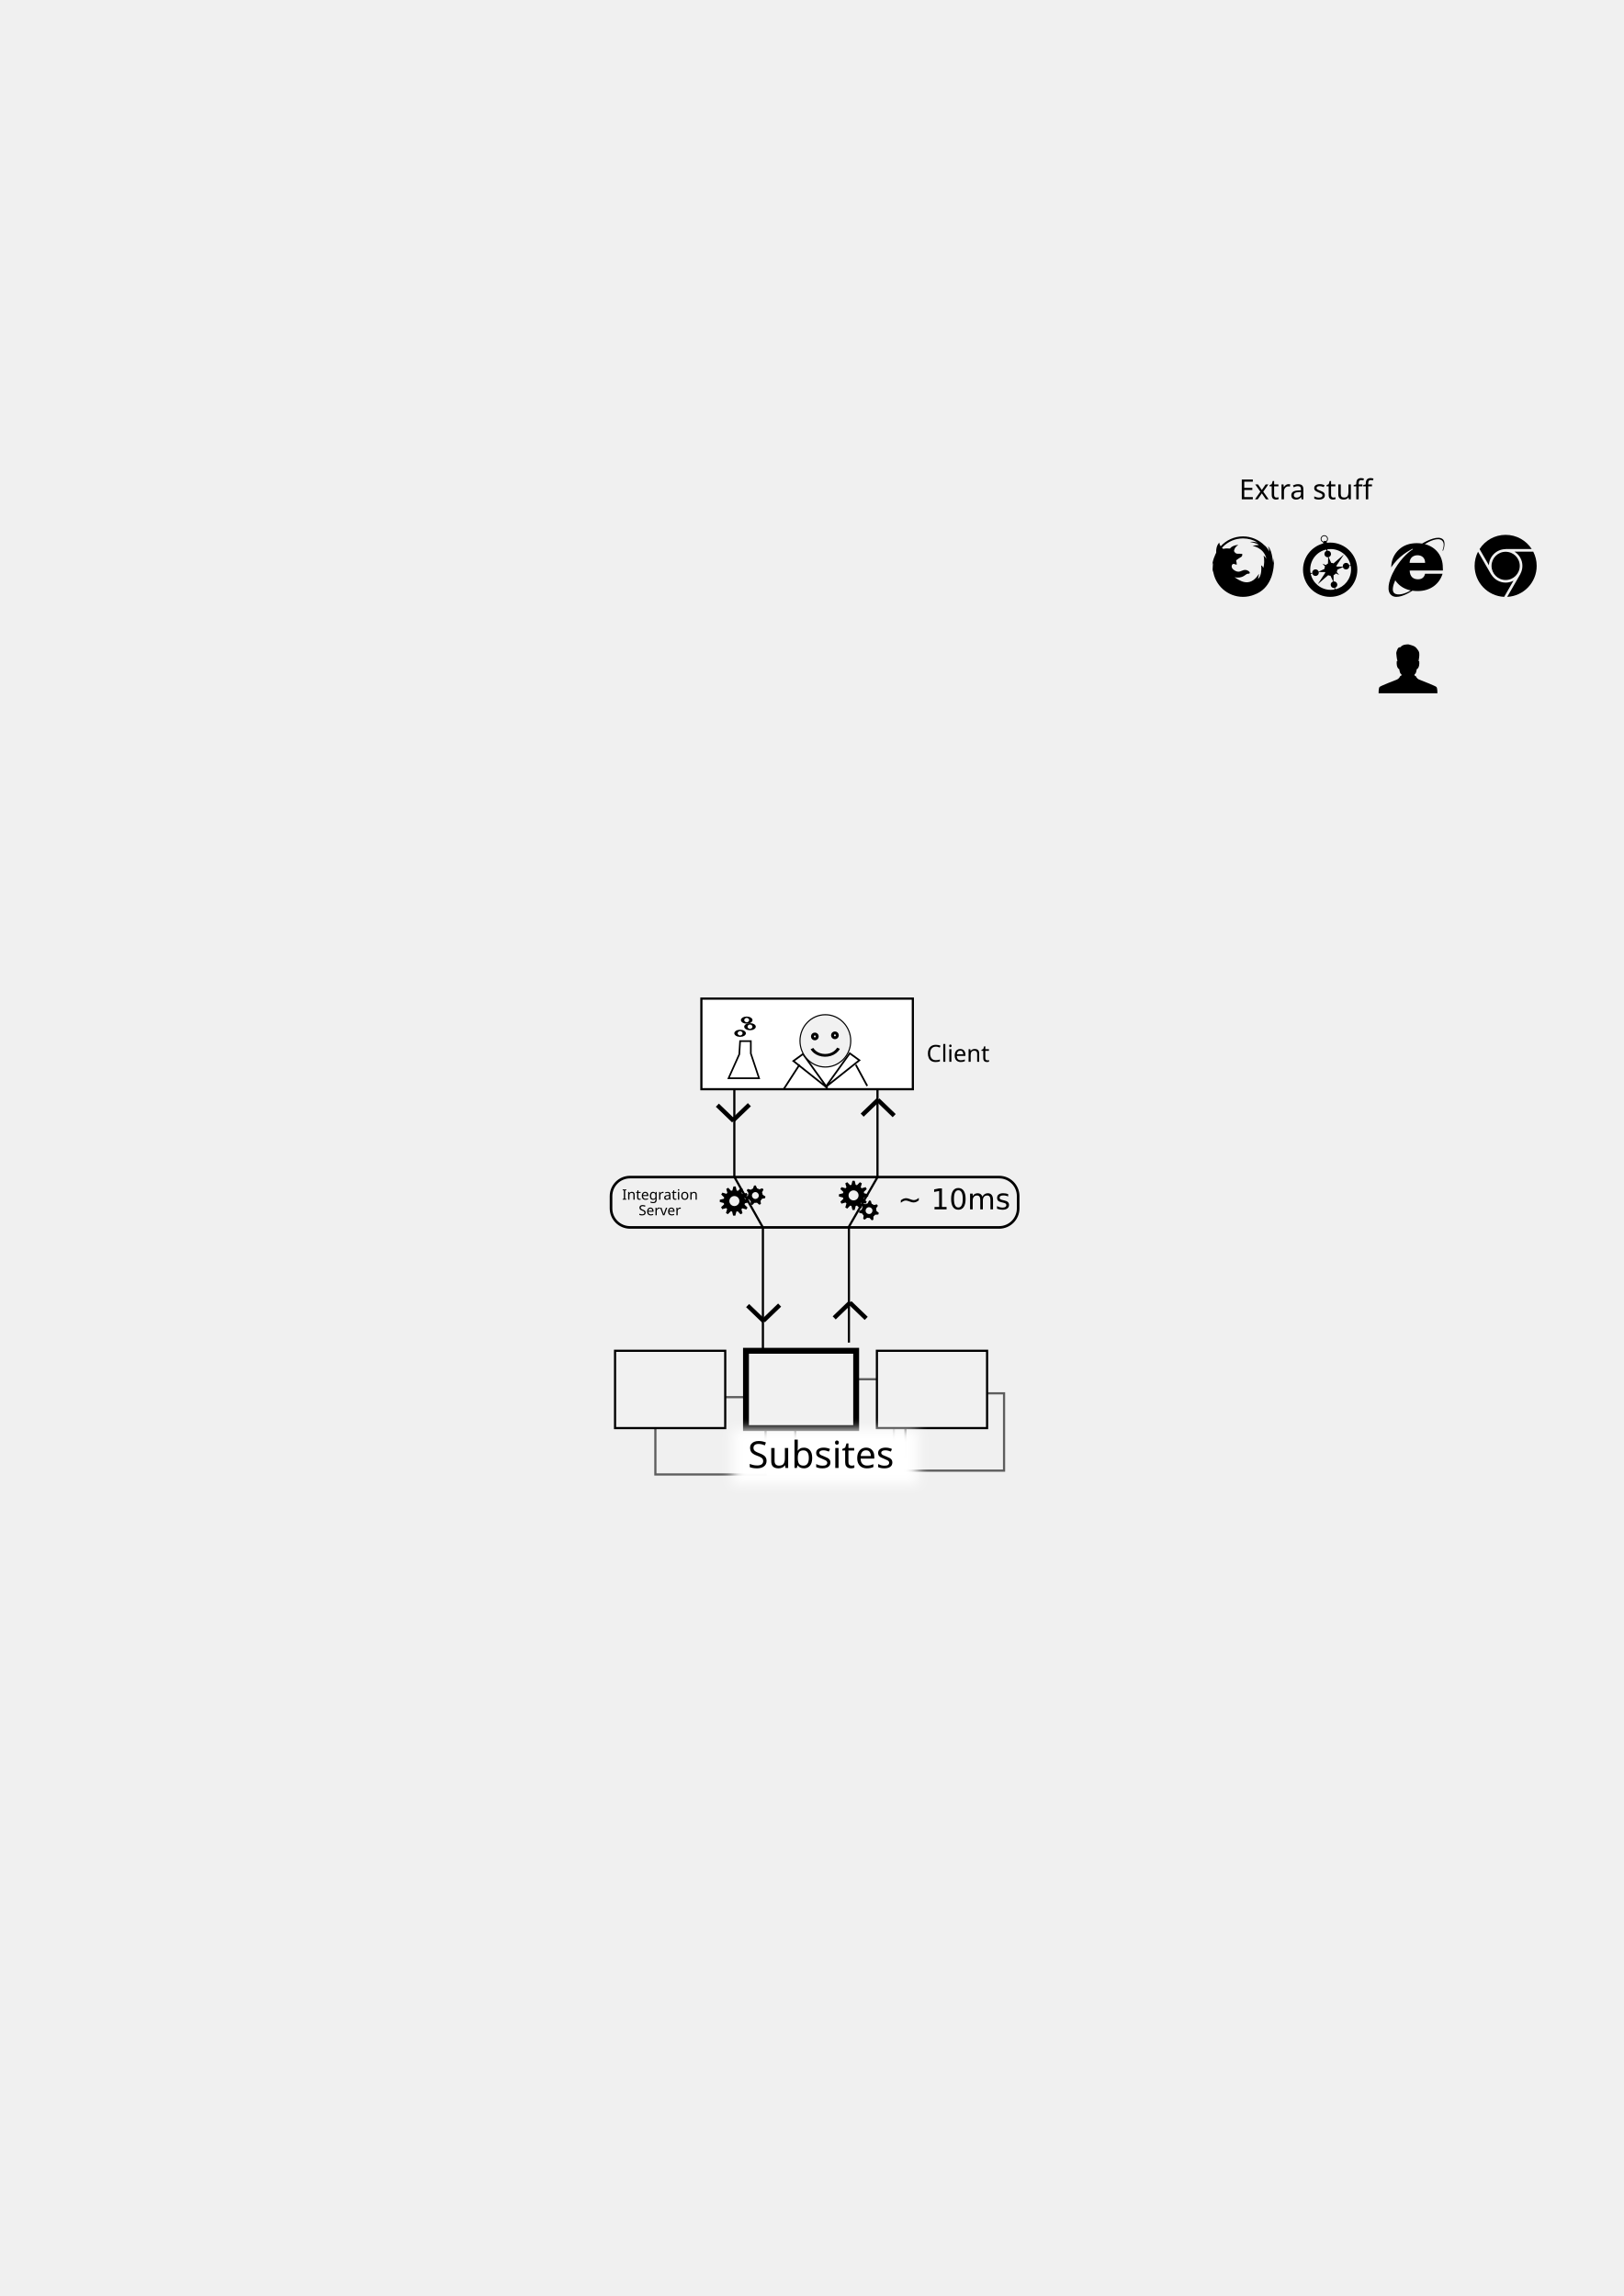
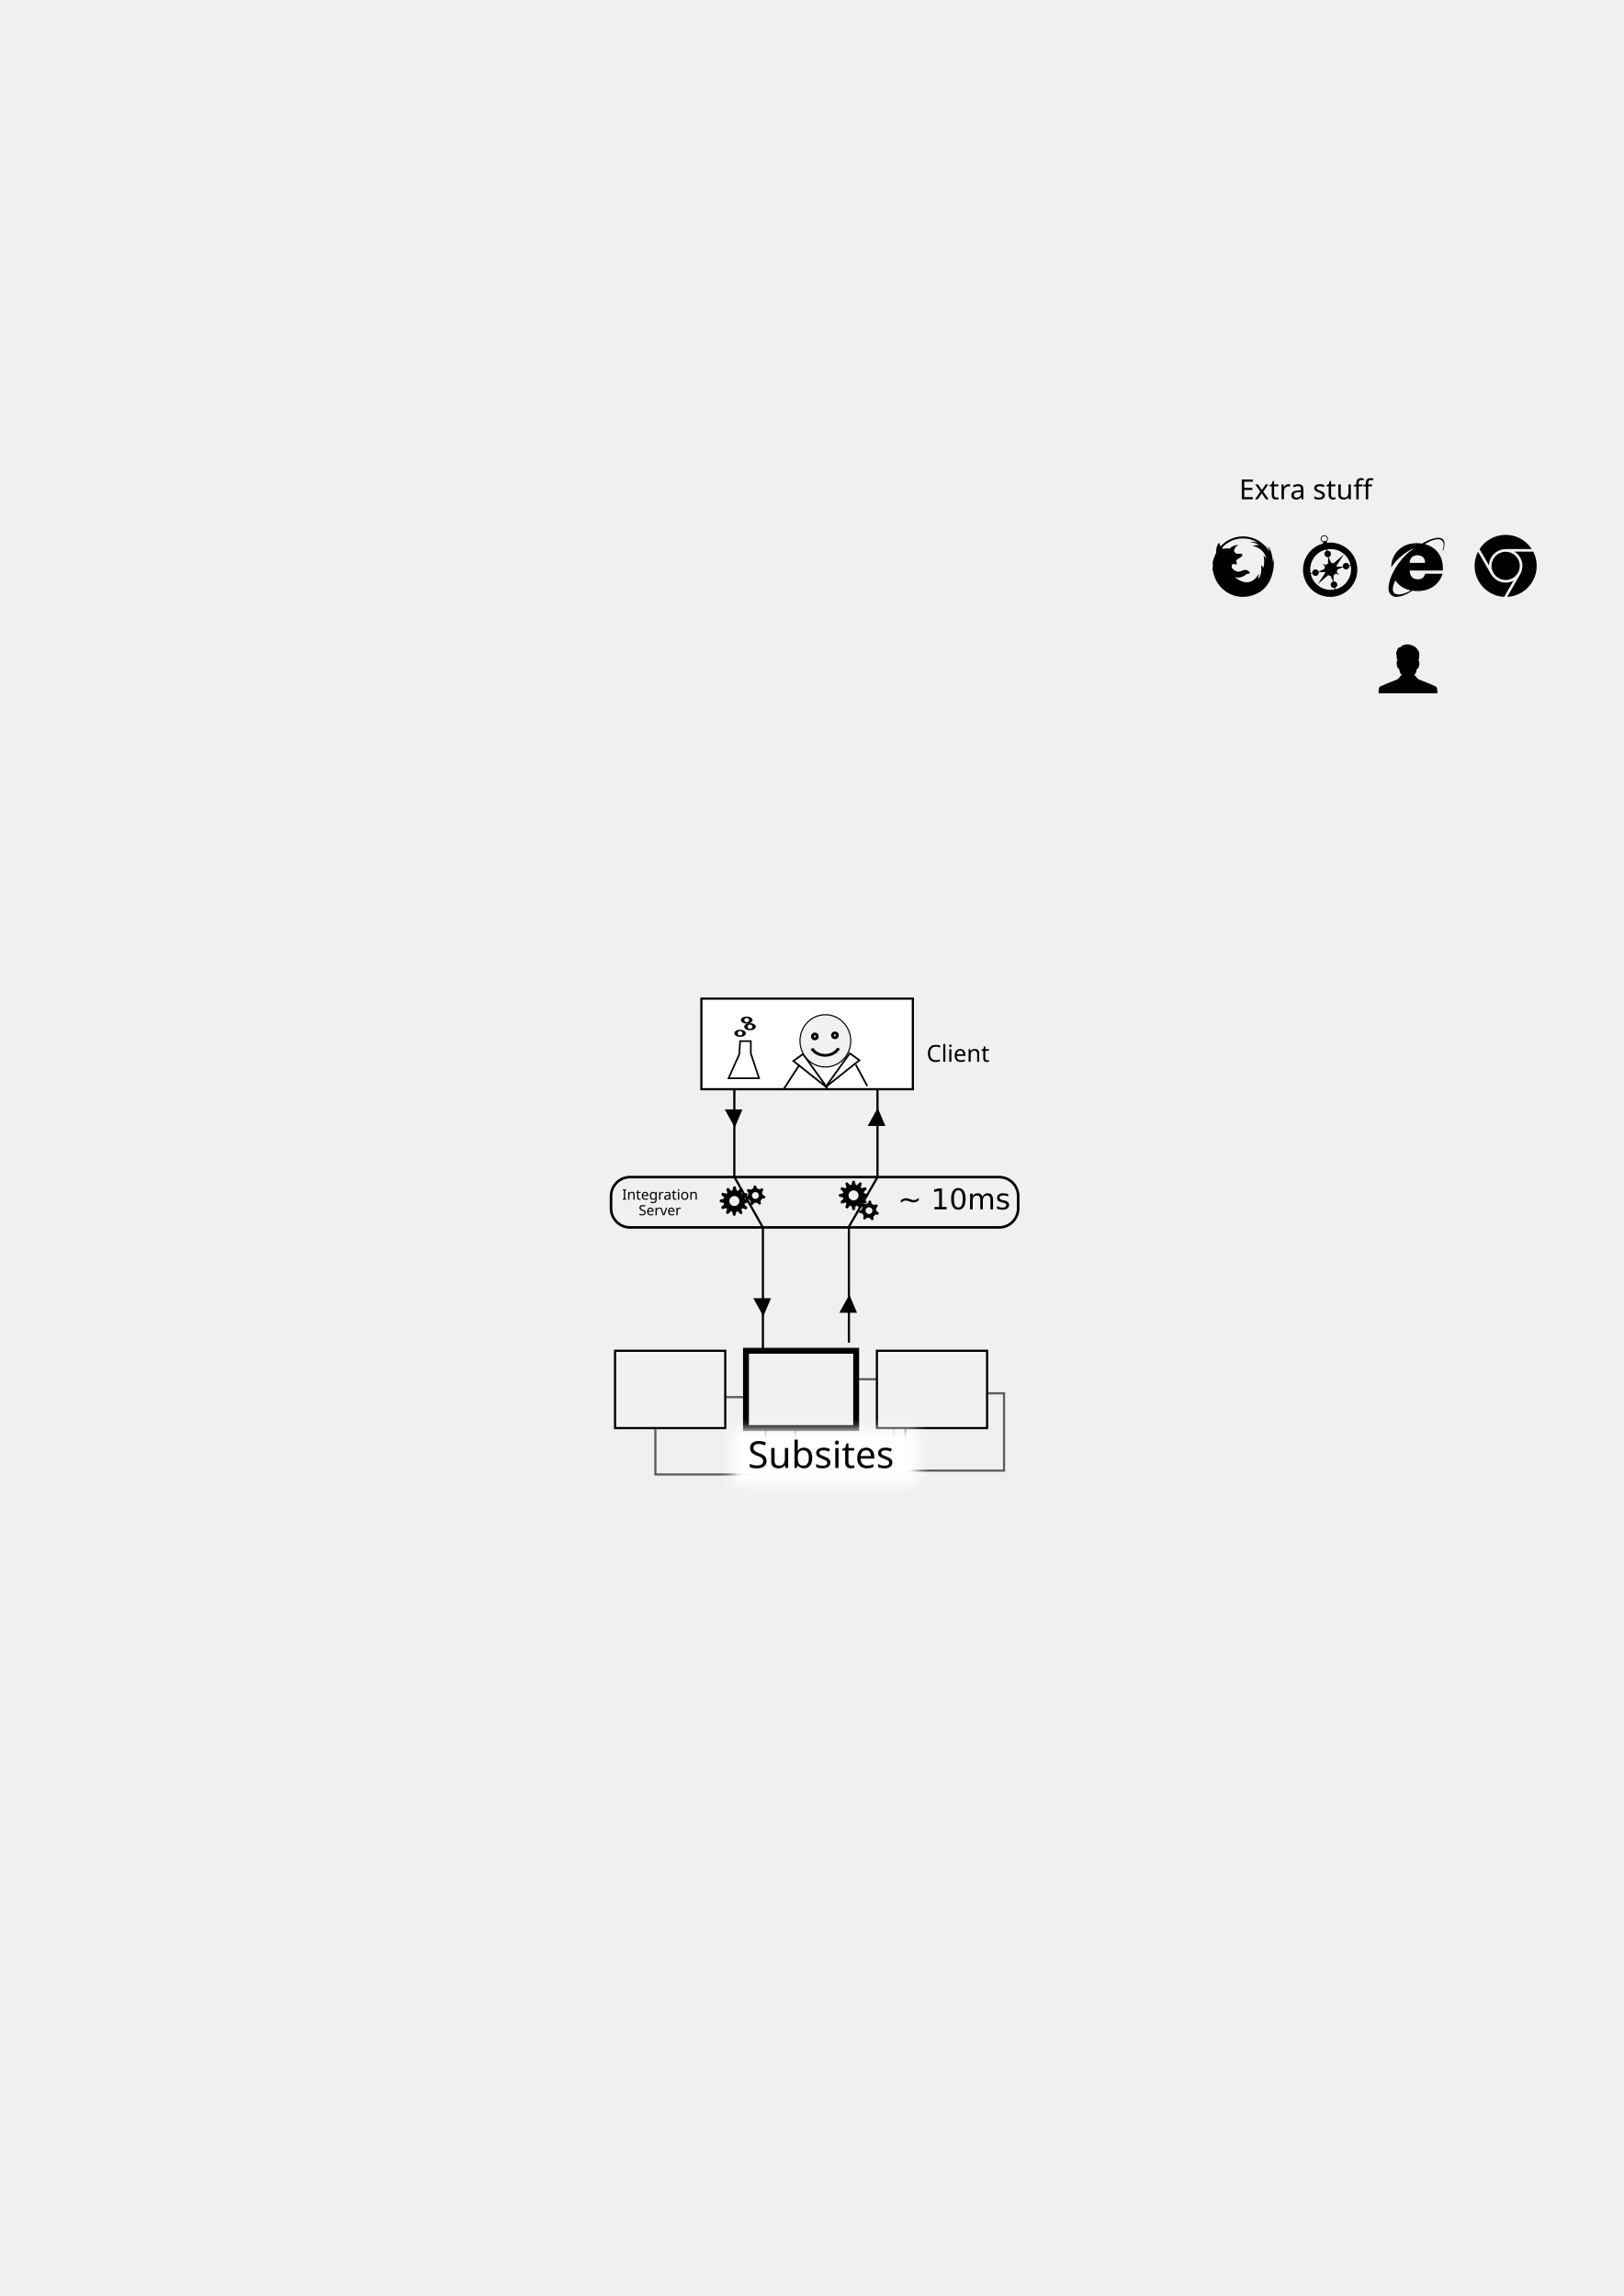
<svg xmlns="http://www.w3.org/2000/svg" xmlns:xlink="http://www.w3.org/1999/xlink" width="744.094" height="1052.362" id="svg2" version="1.1">
  <defs id="defs4">
    <linearGradient gradientTransform="matrix(1.789888,0,0,0.9832757,88.9648,-73.89175)" y2="402.642" x2="232.918" y1="106.093" x1="232.918" gradientUnits="userSpaceOnUse" id="linearGradient3621" xlink:href="#linearGradient4278" />
    <linearGradient gradientTransform="translate(7.900634,3.950317)" gradientUnits="userSpaceOnUse" y2="402.694" x2="202.56" y1="228.989" x1="202.56" id="linearGradient3600" xlink:href="#linearGradient3594" />
    <linearGradient gradientTransform="translate(7.900634,3.950317)" gradientUnits="userSpaceOnUse" y2="402.642" x2="232.918" y1="106.093" x1="232.918" id="linearGradient3590" xlink:href="#linearGradient4278" />
    <linearGradient gradientUnits="userSpaceOnUse" y2="407.419" x2="97.55" y1="494.035" x1="97.55" id="linearGradient3572" xlink:href="#linearGradient3574" />
    <linearGradient y2="380.376" x2="44.346" y1="380.376" x1="39.468" gradientTransform="matrix(0.5288187,0,0,0.2060809,20.49834,302.3683)" gradientUnits="userSpaceOnUse" id="linearGradient3545" xlink:href="#linearGradient4483" />
    <linearGradient y2="380.376" x2="44.346" y1="380.376" x1="39.468" gradientTransform="matrix(0.5288187,0,0,0.2060809,20.49834,302.3683)" gradientUnits="userSpaceOnUse" id="linearGradient3537" xlink:href="#linearGradient4483" />
    <linearGradient y2="380.376" x2="44.346" y1="380.376" x1="39.468" gradientTransform="matrix(0.553577,0,0,0.3331735,19.52118,253.8015)" gradientUnits="userSpaceOnUse" id="linearGradient3530" xlink:href="#linearGradient4483" />
    <linearGradient gradientTransform="translate(6.555366,-6.001704)" y2="380.376" x2="44.346" y1="380.376" x1="39.468" gradientUnits="userSpaceOnUse" id="linearGradient4497" xlink:href="#linearGradient4483" />
    <linearGradient gradientUnits="userSpaceOnUse" y2="380.376" x2="44.346" y1="380.376" x1="39.468" id="linearGradient4489" xlink:href="#linearGradient4483" />
    <linearGradient y2="402.803" x2="474.369" y1="326.446" x1="474.369" gradientTransform="matrix(0.9341694,0,0,0.9341694,48.54449,110.1751)" gradientUnits="userSpaceOnUse" id="linearGradient4421" xlink:href="#linearGradient3589" />
    <linearGradient y2="492.071" x2="458.771" y1="268.432" x1="458.771" gradientTransform="translate(36.88838,67.71488)" gradientUnits="userSpaceOnUse" id="linearGradient4419" xlink:href="#linearGradient3355" />
    <linearGradient y2="308.343" x2="244.355" y1="308.343" x1="175.21" gradientTransform="matrix(1.097577,0,0,1.002379,-49.95582,78.32472)" gradientUnits="userSpaceOnUse" id="linearGradient4097" xlink:href="#linearGradient3478" />
    <linearGradient y2="308.343" x2="244.355" y1="308.343" x1="175.21" gradientTransform="matrix(-1.122469,0,0,1.010085,495.9032,74.18475)" gradientUnits="userSpaceOnUse" id="linearGradient4095" xlink:href="#linearGradient3478" />
    <linearGradient y2="54.1" x2="278.214" y1="67.67" x1="140.916" gradientTransform="matrix(1.4906147e-2,1.816889,-1.540697,1.7578278e-2,367.3895,-30.02933)" gradientUnits="userSpaceOnUse" id="linearGradient4093" xlink:href="#linearGradient3688" />
    <linearGradient y2="433.122" x2="16.233" y1="433.122" x1="8.465" gradientTransform="matrix(-0.9806729,0,0,1.77867,114.657,-301.7577)" gradientUnits="userSpaceOnUse" id="linearGradient3489" xlink:href="#linearGradient3940" />
    <linearGradient y2="433.122" x2="16.233" y1="433.122" x1="8.465" gradientTransform="matrix(0.9498451,0,0,1.774381,31.19031,-299.6689)" gradientUnits="userSpaceOnUse" id="linearGradient3487" xlink:href="#linearGradient3940" />
    <linearGradient gradientTransform="translate(30.15536,62.08457)" gradientUnits="userSpaceOnUse" y2="492.071" x2="458.771" y1="268.432" x1="458.771" id="linearGradient3361" xlink:href="#linearGradient3355" />
    <linearGradient gradientTransform="translate(12.70146,75.51064)" gradientUnits="userSpaceOnUse" y2="402.803" x2="474.369" y1="326.446" x1="474.369" id="linearGradient3595" xlink:href="#linearGradient3589" />
    <linearGradient gradientTransform="matrix(-0.323867,0.928875,-1.16669,-0.276073,653.979,-213.053)" gradientUnits="userSpaceOnUse" y2="121.982" x2="448.29" y1="121.982" x1="341.889" id="linearGradient6359" xlink:href="#linearGradient6353" />
    <radialGradient r="11.786" fy="181" fx="443.929" cy="181" cx="443.929" gradientTransform="matrix(1,0,0,1.01515,-10.2232,-93.1889)" gradientUnits="userSpaceOnUse" id="radialGradient6086" xlink:href="#linearGradient5772" />
    <radialGradient r="11.786" fy="181" fx="443.929" cy="181" cx="443.929" gradientTransform="matrix(1,0,0,1.01515,-10.5804,-121.046)" gradientUnits="userSpaceOnUse" id="radialGradient6050" xlink:href="#linearGradient5772" />
    <radialGradient r="11.786" fy="184.214" fx="413.929" cy="184.214" cx="413.929" gradientTransform="matrix(0.818182,0,0,0.830579,66.8222,-92.4833)" gradientUnits="userSpaceOnUse" id="radialGradient6048" xlink:href="#linearGradient5748" />
    <radialGradient r="11.786" fy="186.357" fx="350" cy="186.357" cx="350" gradientTransform="matrix(1,0,0,1.01515,11.3839,-140.234)" gradientUnits="userSpaceOnUse" id="radialGradient6046" xlink:href="#linearGradient5720" />
    <radialGradient gradientUnits="userSpaceOnUse" gradientTransform="matrix(1,0,0,1.01515,-10.3571,2.25757)" r="11.786" fy="181" fx="443.929" cy="181" cx="443.929" id="radialGradient5778" xlink:href="#linearGradient5772" />
    <radialGradient gradientUnits="userSpaceOnUse" gradientTransform="matrix(0.818182,0,0,0.830579,67.0455,30.4631)" r="11.786" fy="184.214" fx="413.929" cy="184.214" cx="413.929" id="radialGradient5754" xlink:href="#linearGradient5748" />
    <linearGradient y2="68.976" x2="222.242" y1="67.67" x1="140.916" gradientTransform="matrix(1.9437958e-2,1.863155,-2.009085,1.8025912e-2,691.9804,-111.2397)" gradientUnits="userSpaceOnUse" id="linearGradient5694" xlink:href="#linearGradient3688" />
    <linearGradient y2="85.062" x2="161.339" y1="85.062" x1="152.5" gradientTransform="matrix(0.323232,0,0,5.94118,-93.9537,-252.47)" gradientUnits="userSpaceOnUse" id="linearGradient5688" xlink:href="#linearGradient3726" />
    <linearGradient y2="119.571" x2="145" y1="119.571" x1="76.429" gradientTransform="matrix(0.128111,0,0,0.848803,-56.6117,125.65)" gradientUnits="userSpaceOnUse" id="linearGradient5683" xlink:href="#linearGradient3688" />
    <linearGradient gradientTransform="matrix(0.997355,0,0,0.955608,0.970333,9.13685)" gradientUnits="userSpaceOnUse" y2="124.393" x2="164.286" y1="124.393" x1="96.786" id="linearGradient5665" xlink:href="#linearGradient5659" />
    <linearGradient gradientTransform="matrix(0.323232,0,0,5.94118,-135.293,-348.452)" gradientUnits="userSpaceOnUse" y2="85.062" x2="161.339" y1="85.062" x1="152.5" id="linearGradient3732" xlink:href="#linearGradient3726" />
    <linearGradient gradientTransform="matrix(0.102072,0,0,0.852941,-94.8718,29.1733)" gradientUnits="userSpaceOnUse" y2="119.571" x2="145" y1="119.571" x1="76.429" id="linearGradient3694" xlink:href="#linearGradient3688" />
    <linearGradient y2="68.022" x2="211.82" y1="67.67" x1="140.916" gradientTransform="matrix(1.62023e-2,2.12289,-1.67467,2.05389e-2,596.856,-256.791)" gradientUnits="userSpaceOnUse" id="linearGradient3528" xlink:href="#linearGradient3301" />
    <linearGradient y2="68.022" x2="211.82" y1="67.67" x1="140.916" gradientTransform="matrix(1.62023e-2,2.12289,-1.67467,2.05389e-2,532.928,-276.791)" gradientUnits="userSpaceOnUse" id="linearGradient4893" xlink:href="#linearGradient3301" />
    <linearGradient id="linearGradient3301">
      <stop id="stop3303" offset="0" style="stop-color: rgb(114, 114, 114); stop-opacity: 0.475;" />
      <stop id="stop3305" offset="1" style="stop-color: rgb(131, 131, 131); stop-opacity: 0;" />
    </linearGradient>
    <linearGradient id="linearGradient3688">
      <stop id="stop3690" offset="0" style="stop-color: rgb(163, 163, 163); stop-opacity: 1;" />
      <stop id="stop3692" offset="1" style="stop-color: rgb(163, 163, 163); stop-opacity: 0;" />
    </linearGradient>
    <linearGradient id="linearGradient3726">
      <stop id="stop3728" offset="0" style="stop-color: rgb(23, 93, 0); stop-opacity: 1;" />
      <stop id="stop3730" offset="1" style="stop-color: rgb(23, 93, 0); stop-opacity: 0;" />
    </linearGradient>
    <linearGradient id="linearGradient5659">
      <stop style="stop-color: rgb(80, 80, 80); stop-opacity: 1;" offset="0" id="stop5667" />
      <stop id="stop5669" offset="1" style="stop-color: rgb(136, 136, 136); stop-opacity: 1;" />
    </linearGradient>
    <linearGradient id="linearGradient5720">
      <stop id="stop5722" offset="0" style="stop-color: rgb(130, 119, 0); stop-opacity: 1;" />
      <stop id="stop5724" offset="1" style="stop-color: rgb(125, 78, 0); stop-opacity: 0;" />
    </linearGradient>
    <linearGradient id="linearGradient5748">
      <stop id="stop5750" offset="0" style="stop-color: rgb(225, 172, 0); stop-opacity: 1;" />
      <stop id="stop5752" offset="1" style="stop-color: rgb(255, 182, 0); stop-opacity: 0;" />
    </linearGradient>
    <linearGradient id="linearGradient5762">
      <stop id="stop5764" offset="0" style="stop-color: rgb(24, 143, 0); stop-opacity: 1;" />
      <stop id="stop5766" offset="1" style="stop-color: rgb(82, 195, 0); stop-opacity: 0;" />
    </linearGradient>
    <linearGradient id="linearGradient5772">
      <stop id="stop5774" offset="0" style="stop-color: rgb(255, 255, 255); stop-opacity: 1;" />
      <stop id="stop5776" offset="1" style="stop-color: rgb(255, 255, 255); stop-opacity: 0;" />
    </linearGradient>
    <linearGradient id="linearGradient6250">
      <stop id="stop6252" offset="0" style="stop-color: rgb(255, 206, 0); stop-opacity: 1;" />
      <stop id="stop6254" offset="1" style="stop-color: rgb(234, 189, 0); stop-opacity: 0;" />
    </linearGradient>
    <linearGradient id="linearGradient6353">
      <stop id="stop6355" offset="0" style="stop-color: rgb(255, 255, 255); stop-opacity: 1;" />
      <stop id="stop6357" offset="1" style="stop-color: rgb(255, 255, 255); stop-opacity: 0;" />
    </linearGradient>
    <linearGradient id="linearGradient3277">
      <stop id="stop3279" offset="0" style="stop-color:#494949;stop-opacity:1;" />
      <stop id="stop3281" offset="1" style="stop-color:#ffffff;stop-opacity:0;" />
    </linearGradient>
    <linearGradient id="linearGradient3478">
      <stop id="stop3480" offset="0" style="stop-color:#000000;stop-opacity:1;" />
      <stop id="stop3482" offset="1" style="stop-color:#000000;stop-opacity:0;" />
    </linearGradient>
    <linearGradient id="linearGradient3551">
      <stop id="stop3553" offset="0" style="stop-color:#ffffff;stop-opacity:1;" />
      <stop id="stop3555" offset="1" style="stop-color:#f6f6f6;stop-opacity:0;" />
    </linearGradient>
    <linearGradient id="linearGradient3589">
      <stop id="stop3591" offset="0" style="stop-color:#b6b6b6;stop-opacity:1;" />
      <stop id="stop3593" offset="1" style="stop-color:#ababab;stop-opacity:0;" />
    </linearGradient>
    <linearGradient id="linearGradient3940">
      <stop id="stop3942" offset="0" style="stop-color:#000000;stop-opacity:1;" />
      <stop id="stop3944" offset="1" style="stop-color:#000000;stop-opacity:0;" />
    </linearGradient>
    <linearGradient id="linearGradient4264">
      <stop id="stop4266" offset="0" style="stop-color:#000000;stop-opacity:1;" />
      <stop id="stop4268" offset="1" style="stop-color:#ffffff;stop-opacity:1;" />
    </linearGradient>
    <linearGradient id="linearGradient4278">
      <stop id="stop4280" offset="0" style="stop-color:#ffffff;stop-opacity:1;" />
      <stop id="stop4282" offset="1" style="stop-color:#ffffff;stop-opacity:0;" />
    </linearGradient>
    <linearGradient id="linearGradient3355">
      <stop id="stop3357" offset="0" style="stop-color:#dbdbdb;stop-opacity:1;" />
      <stop id="stop3359" offset="1" style="stop-color:#b8b8b8;stop-opacity:1;" />
    </linearGradient>
    <linearGradient id="linearGradient3455">
      <stop id="stop3457" offset="0" style="stop-color:#6a6a6a;stop-opacity:1;" />
      <stop style="stop-color:#494949;stop-opacity:1;" offset="0.331" id="stop3465" />
      <stop style="stop-color:#686868;stop-opacity:1;" offset="0.788" id="stop3463" />
      <stop id="stop3459" offset="1" style="stop-color:#5d5d5d;stop-opacity:1;" />
    </linearGradient>
    <linearGradient id="linearGradient4483">
      <stop id="stop4485" offset="0" style="stop-color:#7d7d7d;stop-opacity:1;" />
      <stop style="stop-color:#c8c8c8;stop-opacity:1;" offset="0.5" id="stop4491" />
      <stop id="stop4487" offset="1" style="stop-color:#7d7d7d;stop-opacity:1;" />
    </linearGradient>
    <linearGradient id="linearGradient3340">
      <stop id="stop3342" offset="0" style="stop-color:#ffffff;stop-opacity:1;" />
      <stop id="stop3344" offset="1" style="stop-color:#c0c0c0;stop-opacity:0;" />
    </linearGradient>
    <linearGradient id="linearGradient3574">
      <stop style="stop-color:#989898;stop-opacity:1;" offset="0" id="stop3576" />
      <stop style="stop-color:#c6c6c6;stop-opacity:1;" offset="1" id="stop3578" />
    </linearGradient>
    <linearGradient id="linearGradient3594">
      <stop id="stop3596" offset="0" style="stop-color:#000000;stop-opacity:1;" />
      <stop id="stop3598" offset="1" style="stop-color:#434343;stop-opacity:1;" />
    </linearGradient>
    <linearGradient id="linearGradient3727">
      <stop id="stop3729" offset="0" style="stop-color:#c6c6c6;stop-opacity:1;" />
      <stop id="stop3731" offset="1" style="stop-color:#d3d3d3;stop-opacity:1;" />
    </linearGradient>
    <linearGradient id="linearGradient3769">
      <stop id="stop3771" offset="0" style="stop-color:#222222;stop-opacity:1;" />
      <stop id="stop3773" offset="1" style="stop-color:#4a4a4a;stop-opacity:1;" />
    </linearGradient>
    <linearGradient id="linearGradient3785">
      <stop id="stop3787" offset="0" style="stop-color:#090909;stop-opacity:1;" />
      <stop style="stop-color:#737373;stop-opacity:1;" offset="1" id="stop3789" />
    </linearGradient>
    <radialGradient r="19.5" fy="47.045" fx="20.914" cy="47.045" cx="20.914" gradientTransform="matrix(1.382603,3.581398e-5,0,0.171503,-6.729684,34.0972)" gradientUnits="userSpaceOnUse" id="radialGradient2433" xlink:href="#linearGradient3907" />
    <linearGradient id="linearGradient3042">
      <stop style="stop-color:black;stop-opacity:0;" offset="0" id="stop3044" />
      <stop id="stop3050" offset="0.5" style="stop-color:black;stop-opacity:1;" />
      <stop style="stop-color:black;stop-opacity:0;" offset="1" id="stop3046" />
    </linearGradient>
    <linearGradient id="linearGradient11400">
      <stop id="stop11402" offset="0" style="stop-color:#000000;stop-opacity:1;" />
      <stop id="stop11404" offset="1" style="stop-color:#000000;stop-opacity:0;" />
    </linearGradient>
    <linearGradient id="linearGradient5137">
      <stop id="stop5139" offset="0" style="stop-color:#eeeeec;stop-opacity:1;" />
      <stop id="stop5141" offset="1" style="stop-color:#e6e6e3;stop-opacity:1;" />
    </linearGradient>
    <linearGradient id="linearGradient5233">
      <stop id="stop5235" offset="0" style="stop-color:#729fcf;stop-opacity:1;" />
      <stop id="stop5237" offset="1" style="stop-color:#326194;stop-opacity:1;" />
    </linearGradient>
    <linearGradient id="linearGradient3907">
      <stop id="stop3909" offset="0" style="stop-color:#ffffff;stop-opacity:1;" />
      <stop id="stop3911" offset="1" style="stop-color:#ffffff;stop-opacity:0;" />
    </linearGradient>
    <linearGradient id="linearGradient4196">
      <stop id="stop4198" offset="0" style="stop-color:black;stop-opacity:1;" />
      <stop id="stop4200" offset="1" style="stop-color:black;stop-opacity:0;" />
    </linearGradient>
    <filter id="filter4845" x="-0.079" width="1.158" y="-0.233" height="1.467">
      <feGaussianBlur stdDeviation="2.454" id="feGaussianBlur4847" />
    </filter>
  </defs>
  <path id="path4767" d="m 389.026,615.365 0,-53.113 13.098,-22.687 0,-52.834" style="fill:none;stroke:#000000;stroke-width:1px;stroke-linecap:butt;stroke-linejoin:miter;stroke-opacity:1" />
  <path style="fill:none;stroke:#000000;stroke-width:1px;stroke-linecap:butt;stroke-linejoin:miter;stroke-opacity:1" d="m 336.523,488.033 0,51.375 13.098,23.214 0,57.033" id="path4708" />
  <g id="layer1">
    <g id="g4866">
      <rect ry="0" rx="0" y="638.619" x="409.634" height="35.435" width="50.491" id="rect4791" style="opacity:0.61;fill:#f1f1f1;fill-opacity:1;stroke:#000000;stroke-width:1;stroke-miterlimit:4;stroke-opacity:1;stroke-dasharray:none" />
      <rect style="opacity:0.61;fill:#f1f1f1;fill-opacity:1;stroke:#000000;stroke-width:1;stroke-miterlimit:4;stroke-opacity:1;stroke-dasharray:none" id="rect4789" width="50.491" height="35.435" x="364.449" y="632.164" rx="0" ry="0" />
      <rect ry="0" rx="0" y="640.379" x="300.341" height="35.435" width="50.491" id="rect4787" style="opacity:0.61;fill:#f1f1f1;fill-opacity:1;stroke:#000000;stroke-width:1;stroke-miterlimit:4;stroke-opacity:1;stroke-dasharray:none" />
      <rect ry="0" rx="0" y="619.122" x="281.862" height="35.435" width="50.491" id="rect4783" style="fill:#f1f1f1;fill-opacity:1;stroke:#000000;stroke-width:1;stroke-miterlimit:4;stroke-opacity:1;stroke-dasharray:none" />
      <rect style="fill:#f1f1f1;fill-opacity:1;stroke:#000000;stroke-width:1;stroke-miterlimit:4;stroke-opacity:1;stroke-dasharray:none" id="rect4785" width="50.491" height="35.435" x="401.862" y="619.122" rx="0" ry="0" />
      <rect style="fill:#f1f1f1;fill-opacity:1;stroke:#000000;stroke-width:2.7;stroke-miterlimit:4;stroke-opacity:1;stroke-dasharray:none" id="rect4645" width="50.491" height="35.435" x="341.862" y="619.122" rx="0" ry="0" />
    </g>
    <g id="g4473" transform="translate(619.2774,243.7379)">
      <path id="path4572" d="m -37.246,22.152 c 0.479,-0.964 0.851,-1.991 1.095,-3.066 0.953,-3.661 0.666,-6.854 0.666,-6.854 l -0.327,2.104 c 0,0 -0.469,-3.896 -1.044,-5.353 -0.881,-2.231 -1.273,-2.214 -1.274,-2.21 0.542,1.379 0.494,2.169 0.483,2.288 -0.01,-0.016 -0.019,-0.032 -0.027,-0.047 -0.131,-0.324 -0.797,-1.819 -2.225,-2.878 -2.502,-2.481 -5.943,-4.014 -9.745,-4.015 -4.056,0 -7.705,1.745 -10.238,4.525 -0.32,-0.463 -0.581,-1.025 -0.605,-1.646 0,0 -0.002,0.002 -0.006,0.005 0,-0.011 -0.003,-0.021 -0.003,-0.031 0,0 -1.61,1.247 -1.436,4.612 -0.299,0.574 -0.56,1.172 -0.777,1.791 -0.375,0.817 -0.75,2.004 -1.059,3.746 0,0 0.133,-0.422 0.399,-0.988 -0.064,0.482 -0.103,0.971 -0.116,1.467 -0.09,0.845 -0.118,1.865 -0.039,3.088 0,0 0.032,-0.406 0.136,-1.021 0.834,6.854 6.667,12.165 13.743,12.165 l 0,0 c 1.86,0 3.636,-0.37 5.256,-1.036 3.681,-1.344 5.859,-3.919 7.143,-6.646 z m -12.398,-19.113 c 2.446,0 4.73,0.68 6.68,1.86 -2.274,-0.528 -3.433,-0.261 -3.423,-0.248 0.013,0.015 3.384,0.589 3.981,1.411 0,0 -1.431,0 -2.856,0.41 -0.065,0.019 5.242,0.663 6.327,5.966 0,0 -0.582,-1.213 -1.301,-1.42 0.473,1.439 0.351,4.17 -0.1,5.528 -0.058,0.174 -0.118,-0.755 -1.004,-1.155 0.284,2.037 -0.018,5.268 -1.432,6.158 -0.109,0.07 0.887,-3.189 0.201,-1.93 -4.093,6.276 -8.959,2.539 -10.934,1.208 1.585,0.388 3.267,0.108 4.242,-0.559 0.982,-0.672 1.564,-1.162 2.087,-1.047 0.522,0.117 0.87,-0.407 0.464,-0.872 -0.405,-0.466 -1.392,-1.105 -2.725,-0.757 -0.94,0.247 -2.107,1.287 -3.886,0.233 -1.518,-0.899 -1.507,-1.63 -1.507,-2.095 0,-0.366 0.257,-0.88 0.734,-1.028 0.58,0.062 1.044,0.214 1.537,0.466 0.005,-0.135 0.006,-0.315 -10e-4,-0.519 0.039,-0.077 0.015,-0.311 -0.047,-0.596 -0.036,-0.287 -0.097,-0.582 -0.19,-0.851 0.01,-0.002 0.017,-0.007 0.021,-0.021 0.076,-0.344 2.147,-1.544 2.299,-1.659 0.153,-0.114 0.55,-0.378 0.506,-1.183 -0.015,-0.265 -0.058,-0.294 -2.232,-0.286 -0.917,0.003 -1.425,-0.894 -1.589,-1.245 0.222,-1.231 0.863,-2.11 1.919,-2.704 0.02,-0.011 0.015,-0.021 -0.008,-0.027 0.219,-0.127 -2.524,-0.006 -3.76,1.604 -0.331,0.047 -0.786,-0.048 -1.295,-0.048 -0.638,0 -1.139,0.07 -1.603,0.187 -0.05,0.013 -0.122,0.011 -0.208,-0.001 -0.13,-0.096 -0.324,-0.256 -0.534,-0.464 0.161,-0.18 0.324,-0.356 0.495,-0.526 2.341,-2.342 5.57,-3.789 9.142,-3.79 z" />
      <path id="path4576" d="m 41.988,3.47 c -2.12,-1.91 -6.925,0.382 -9.575,1.93 -0.76,-0.12 -1.557,-0.185 -2.388,-0.185 -3.349,0 -6.052,0.985 -8.106,2.843 -2.336,2.139 -3.631,4.94 -3.631,8.177 0,0.028 0.001,0.056 0.001,0.084 3.287,-5.15 8.342,-7.79 9.682,-8.487 0.212,-0.099 0.338,0.155 0.141,0.253 -0.015,0.042 -0.015,0 0,0 -2.254,1.35 -6.434,5.259 -9.146,10.886 l -0.003,-0.007 c -1.717,3.547 -3.167,8.529 -0.267,10.358 2.197,1.382 6.13,-0.248 9.295,-2.318 0.764,0.108 1.567,0.165 2.415,0.165 5.84,0 9.937,-3.223 11.399,-7.924 l -8.022,-0.014 c -0.337,1.661 -1.464,2.548 -3.223,2.548 -2.21,0 -3.729,-1.211 -3.828,-4.012 l 15.228,-0.014 c 0.028,-0.578 -0.042,-0.985 -0.042,-1.436 0,-5.251 -3.143,-9.355 -8.255,-10.663 2.081,-1.294 5.974,-3.209 7.848,-1.681 1.407,1.14 0.633,3.533 0.295,4.518 -0.056,0.254 0.24,0.296 0.296,0.057 0.702,-1.771 0.914,-4.15 -0.114,-5.078 z m -14.726,23.41 c -2.469,1.475 -5.873,2.539 -7.539,1.289 -1.243,-0.935 -0.696,-3.468 0.398,-5.938 0.664,0.992 1.495,1.886 2.473,2.63 1.322,0.994 2.875,1.667 4.668,2.019 z m -0.558,-12.63 c 0.042,-2.435 1.787,-3.49 3.617,-3.49 1.928,0 3.49,1.112 3.49,3.49 h -7.107 z" />
      <path id="path4578" d="m 70.488,7.959 c 0.071,-0.029 0.148,-0.046 0.229,-0.046 h 11.949 c -2.533,-3.915 -6.938,-6.506 -11.949,-6.506 -5.017,0 -9.428,2.598 -11.959,6.522 l 4.291,7.431 c 0.139,-4.037 3.395,-7.282 7.439,-7.401 z m 12.878,1.163 h -8.579 c 2.165,1.357 3.605,3.763 3.605,6.506 0,1.321 -0.334,2.564 -0.921,3.649 -0.012,0.071 -0.035,0.142 -0.073,0.209 l -5.973,10.347 c 7.526,-0.368 13.514,-6.587 13.514,-14.205 10e-4,-2.344 -0.568,-4.555 -1.573,-6.506 z m -12.649,14.182 c -2.761,0 -5.181,-1.458 -6.533,-3.646 -0.058,-0.046 -0.109,-0.103 -0.149,-0.171 l -5.975,-10.35 c -1,1.946 -1.565,4.153 -1.565,6.492 0,7.624 5.999,13.846 13.534,14.205 l 4.287,-7.425 c -1.073,0.571 -2.298,0.895 -3.599,0.895 z m -6.467,-7.675 c 0,1.788 0.723,3.401 1.894,4.573 1.172,1.172 2.785,1.895 4.573,1.895 1.788,0 3.401,-0.723 4.573,-1.895 1.172,-1.172 1.895,-2.785 1.895,-4.573 0,-1.788 -0.723,-3.4 -1.895,-4.573 -1.172,-1.171 -2.785,-1.894 -4.573,-1.894 -1.788,0 -3.401,0.723 -4.573,1.894 -1.171,1.172 -1.893,2.785 -1.894,4.573 z" style="fill:#000000" />
      <path id="path4580" d="m -9.701,4.95 c -0.504,0 -1,0.031 -1.488,0.089 l -0.036,-0.18 c -0.021,-0.104 -0.06,-0.198 -0.112,-0.283 0.381,-0.308 0.625,-0.778 0.625,-1.306 0,-0.927 -0.751,-1.678 -1.678,-1.678 -0.927,0 -1.678,0.751 -1.678,1.678 0,0.745 0.485,1.376 1.157,1.595 -0.021,0.105 -0.021,0.216 0,0.328 l 0.033,0.167 c -5.332,1.405 -9.265,6.259 -9.265,12.033 0,6.871 5.571,12.441 12.442,12.441 6.871,0 12.441,-5.57 12.441,-12.441 0.001,-6.872 -5.57,-12.443 -12.441,-12.443 z m 0.215,2.965 c 4.455,0 8.183,3.116 9.123,7.287 l -0.576,0.234 c -0.148,-0.681 -0.755,-1.191 -1.48,-1.191 -0.837,0 -1.516,0.679 -1.516,1.516 0,0.075 0.008,0.148 0.018,0.221 l -2.771,-0.028 c -0.054,-0.115 -0.114,-0.226 -0.182,-0.333 l 3.399,-5.11 0.055,-0.083 -4.766,4.059 c -0.352,-0.157 -0.74,-0.248 -1.148,-0.256 l 0.086,-0.018 -1.177,-2.585 c 0.64,-0.177 1.111,-0.763 1.111,-1.459 0,-0.837 -0.678,-1.515 -1.516,-1.515 -0.075,0 -0.147,0.007 -0.219,0.018 l 0.058,-0.634 c 0.489,-0.082 0.99,-0.123 1.501,-0.123 z m -4.223,-4.645 c 0,-0.727 0.591,-1.318 1.318,-1.318 0.727,0 1.318,0.591 1.318,1.318 0,0.425 -0.203,0.802 -0.516,1.043 -0.183,-0.123 -0.413,-0.176 -0.647,-0.13 -0.226,0.045 -0.413,0.174 -0.535,0.349 -0.542,-0.164 -0.938,-0.668 -0.938,-1.262 z m -5.129,13.997 c 0,-4.443 3.098,-8.163 7.252,-9.116 l 0.297,0.573 c -0.61,0.196 -1.051,0.768 -1.051,1.442 0,0.837 0.678,1.516 1.515,1.516 0.068,0 0.135,-0.006 0.2,-0.015 l -0.058,2.845 0.052,-0.011 c -0.442,0.204 -0.824,0.513 -1.116,0.895 l 0.093,-0.147 -1.574,-0.603 1.172,1.239 0.026,-0.042 c -0.19,0.371 -0.306,0.788 -0.324,1.229 l -0.003,-0.016 -2.623,1.209 c -0.199,-0.604 -0.767,-1.041 -1.438,-1.041 -0.837,0 -1.516,0.678 -1.516,1.516 0,0.064 0.005,0.128 0.013,0.191 l -0.783,-0.076 c -0.088,-0.516 -0.134,-1.046 -0.134,-1.588 z m 9.352,9.353 c -4.429,0 -8.138,-3.078 -9.106,-7.211 l 0.691,-0.353 c 0.146,0.686 0.753,1.2 1.482,1.2 0.837,0 1.515,-0.679 1.515,-1.516 0,-0.105 -0.011,-0.207 -0.031,-0.307 l 2.858,0.03 c 0.045,0.095 0.096,0.187 0.15,0.276 l -3.45,5.277 0.227,-0.195 4.529,-3.92 c 0.336,0.153 0.705,0.248 1.094,0.266 l -0.019,0.004 1.226,2.627 c -0.655,0.166 -1.142,0.76 -1.142,1.468 0,0.837 0.678,1.515 1.516,1.515 0.076,0 0.151,-0.007 0.225,-0.018 l 0.004,0.688 c -0.572,0.11 -1.163,0.169 -1.769,0.169 z m 2.293,-0.284 -0.389,-0.6 c 0.661,-0.164 1.152,-0.759 1.152,-1.47 0,-0.837 -0.68,-1.516 -1.516,-1.516 -0.066,0 -0.13,0.005 -0.193,0.014 v -2.86 l -0.025,0.004 c 0.409,-0.185 0.77,-0.459 1.055,-0.798 l 1.516,0.659 -1.104,-1.304 c 0.158,-0.335 0.256,-0.704 0.278,-1.095 l 2.552,-1.164 c 0.19,0.618 0.766,1.068 1.447,1.068 0.838,0 1.516,-0.679 1.516,-1.516 0,-0.069 -0.006,-0.137 -0.016,-0.204 l 0.65,0.12 c 0.089,0.517 0.136,1.049 0.136,1.591 0.001,4.376 -3.002,8.049 -7.059,9.071 z" />
    </g>
    <g id="g4849" transform="translate(1.253382,-38.06384)">
      <rect transform="matrix(1.139397,0,0,1,-46.6271,0)" y="693.225" x="334.49" height="25.233" width="74.527" id="rect4805" style="fill:#ffffff;fill-opacity:1;stroke:none;filter:url(#filter4845)" />
      <text id="text4793" y="710.903" x="341.459" style="font-size:17.079px;font-style:normal;font-variant:normal;font-weight:normal;font-stretch:normal;line-height:125%;letter-spacing:0px;word-spacing:0px;fill:#000000;fill-opacity:1;stroke:none;font-family:Saab;-inkscape-font-specification:Saab" xml:space="preserve">
        <tspan y="710.903" x="341.459" id="tspan4795">Subsites</tspan>
      </text>
    </g>
    <text xml:space="preserve" style="font-size:10.744px;font-style:normal;font-variant:normal;font-weight:normal;font-stretch:normal;line-height:125%;letter-spacing:0px;word-spacing:0px;fill:#000000;fill-opacity:1;stroke:none;font-family:Saab;-inkscape-font-specification:Saab" x="424.573" y="486.665" id="text4858">
      <tspan id="tspan4860" x="424.573" y="486.665">Client</tspan>
    </text>
    <text xml:space="preserve" style="font-size:12.703px;font-style:normal;font-variant:normal;font-weight:normal;font-stretch:normal;line-height:125%;letter-spacing:0px;word-spacing:0px;fill:#000000;fill-opacity:1;stroke:none;font-family:Saab;-inkscape-font-specification:Saab" x="567.834" y="228.846" id="text4862">
      <tspan id="tspan4864" x="567.834" y="228.846">Extra stuff</tspan>
    </text>
    <rect style="fill:none;stroke:#000000;stroke-width:1.196;stroke-miterlimit:4;stroke-opacity:1;stroke-dasharray:none" id="rect3760" width="186.575" height="23.068" x="280.018" y="539.515" rx="8.72" ry="8.72" />
    <text xml:space="preserve" style="font-size:6.57px;font-style:normal;font-variant:normal;font-weight:normal;font-stretch:normal;line-height:125%;letter-spacing:0px;word-spacing:0px;fill:#000000;fill-opacity:1;stroke:none;font-family:Saab;-inkscape-font-specification:Saab" x="306.742" y="549.871" id="text4931">
      <tspan x="306.742" y="549.871" id="tspan4935" style="text-align:center;text-anchor:middle">Integration</tspan>
    </text>
    <text id="text4939" y="557.016" x="306.572" style="font-size:6.461px;font-style:normal;font-variant:normal;font-weight:normal;font-stretch:normal;line-height:125%;letter-spacing:0px;word-spacing:0px;fill:#000000;fill-opacity:1;stroke:none;font-family:Saab;-inkscape-font-specification:Saab" xml:space="preserve">
      <tspan style="text-align:center;text-anchor:middle" id="tspan4941" y="557.016" x="306.572">Server</tspan>
    </text>
    <rect style="fill:#ffffff;stroke:#000000;stroke-width:1;stroke-miterlimit:4;stroke-opacity:1;stroke-dasharray:none" id="rect4916" width="96.905" height="41.528" x="321.425" y="457.708" />
    <path style="fill:none;stroke:#000000;stroke-width:0.799px;stroke-linecap:butt;stroke-linejoin:miter;stroke-opacity:1" d="m 367.984,483.103 -4.394,3.196 15.58,12.384 z" id="path3190-7" />
    <path id="path3192-2" d="m 389.431,482.777 4.394,3.196 -15.58,12.384 z" style="fill:#ffffff;stroke:#000000;stroke-width:0.799px;stroke-linecap:butt;stroke-linejoin:miter;stroke-opacity:1" />
    <g id="g4884-4" transform="matrix(0.7989978,0,0,0.7989978,85.12059,107.733)">
      <path style="fill:#f1f1f1;fill-opacity:1;stroke:#000000;stroke-opacity:1" id="path4906-1" d="m 382.997,475.999 c 0,12.604 -10.218,22.822 -22.822,22.822 -12.604,0 -22.822,-10.218 -22.822,-22.822 0,-12.604 10.218,-22.822 22.822,-22.822 12.604,0 22.822,10.218 22.822,22.822 z" transform="matrix(0.6377837,0,0,0.6572361,137.1444,149.4135)" />
      <path style="fill:#f1f1f1;fill-opacity:1;stroke:#000000;stroke-width:4;stroke-miterlimit:4;stroke-opacity:1;stroke-dasharray:none" id="path4908-6" d="m 366.814,463.966 c 0,1.833 -1.486,3.32 -3.32,3.32 -1.833,0 -3.32,-1.486 -3.32,-3.32 0,-1.833 1.486,-3.32 3.32,-3.32 1.833,0 3.32,1.486 3.32,3.32 z" transform="matrix(0.4180507,0,0,0.4180507,208.8633,265.7595)" />
      <path d="m 366.814,463.966 c 0,1.833 -1.486,3.32 -3.32,3.32 -1.833,0 -3.32,-1.486 -3.32,-3.32 0,-1.833 1.486,-3.32 3.32,-3.32 1.833,0 3.32,1.486 3.32,3.32 z" id="path4910-5" style="fill:#f1f1f1;fill-opacity:1;stroke:#000000;stroke-width:4;stroke-miterlimit:4;stroke-opacity:1;stroke-dasharray:none" transform="matrix(0.4180507,0,0,0.4180507,220.3804,265.1169)" />
      <path transform="matrix(0.5189052,0,0,0.4624116,200.4942,261.5961)" d="m 335.124,443.07 c -3.635,7.537 -13.201,10.926 -21.366,7.571 -3.476,-1.428 -6.295,-3.942 -7.963,-7.098" id="path4882-7" style="fill:#f1f1f1;fill-opacity:1;stroke:#000000;stroke-width:3.414;stroke-miterlimit:4;stroke-opacity:1;stroke-dasharray:none" />
    </g>
    <path style="fill:none;stroke:#000000;stroke-width:0.799px;stroke-linecap:butt;stroke-linejoin:miter;stroke-opacity:1" d="m 366.398,487.994 -7.226,11.17" id="path3194-8" />
    <path style="fill:none;stroke:#000000;stroke-width:0.799px;stroke-linecap:butt;stroke-linejoin:miter;stroke-opacity:1" d="m 392.173,488.017 5.26,9.717" id="path3196-5" />
  </g>
  <path id="path4591" d="m 650.054,303.034 c 0,0 0.849,-3.51 0,-4.699 -0.85,-1.189 -1.189,-1.981 -3.058,-2.548 -1.869,-0.567 -1.188,-0.454 -2.547,-0.396 -1.359,0.057 -2.492,0.792 -2.492,1.188 0,0 -0.849,0.057 -1.188,0.397 -0.34,0.34 -0.906,1.924 -0.906,2.321 0,0.397 0.283,3.058 0.566,3.624 l -0.337,0.113 c -0.283,3.283 1.132,3.68 1.132,3.68 0.509,3.058 1.019,1.756 1.019,2.548 0,0.792 -0.51,0.51 -0.51,0.51 0,0 -0.452,1.245 -1.584,1.698 -1.132,0.452 -7.416,2.886 -7.927,3.396 -0.511,0.511 -0.453,2.888 -0.453,2.888 h 26.947 c 0,0 0.059,-2.377 -0.452,-2.888 -0.512,-0.511 -6.796,-2.944 -7.928,-3.396 -1.132,-0.453 -1.584,-1.698 -1.584,-1.698 0,0 -0.51,0.282 -0.51,-0.51 0,-0.792 0.51,0.51 1.02,-2.548 0,0 1.414,-0.397 1.132,-3.68 h -0.34 z" />
  <path id="path4702" d="m 394.952,553.44 -0.525,-1.839 c 0.154,-0.135 0.298,-0.28 0.435,-0.434 l 1.837,0.525 c 0.194,-0.282 0.361,-0.582 0.51,-0.893 l -1.367,-1.323 c 0.066,-0.194 0.122,-0.392 0.163,-0.596 l 1.843,-0.462 c 0.013,-0.17 0.026,-0.341 0.026,-0.515 0,-0.174 -0.013,-0.344 -0.026,-0.514 l -1.843,-0.462 c -0.041,-0.204 -0.098,-0.402 -0.163,-0.596 l 1.368,-1.323 c -0.15,-0.311 -0.317,-0.611 -0.51,-0.893 l -1.837,0.525 c -0.136,-0.154 -0.281,-0.298 -0.435,-0.434 l 0.525,-1.838 c -0.282,-0.193 -0.583,-0.361 -0.894,-0.51 l -1.323,1.368 c -0.194,-0.066 -0.392,-0.122 -0.596,-0.163 l -0.461,-1.843 c -0.171,-0.013 -0.341,-0.026 -0.515,-0.026 -0.174,0 -0.344,0.013 -0.514,0.026 l -0.462,1.843 c -0.204,0.041 -0.402,0.097 -0.596,0.163 l -1.323,-1.368 c -0.311,0.151 -0.61,0.318 -0.893,0.512 l 0.525,1.838 c -0.154,0.135 -0.299,0.28 -0.434,0.433 l -1.838,-0.525 c -0.194,0.282 -0.361,0.583 -0.51,0.894 l 1.368,1.323 c -0.065,0.194 -0.122,0.392 -0.163,0.596 l -1.843,0.462 c -0.013,0.17 -0.026,0.341 -0.026,0.514 0,0.174 0.013,0.344 0.026,0.515 l 1.843,0.462 c 0.041,0.204 0.098,0.402 0.163,0.596 l -1.368,1.323 c 0.149,0.311 0.316,0.611 0.51,0.893 l 1.838,-0.525 c 0.135,0.155 0.28,0.298 0.434,0.434 l -0.525,1.839 c 0.282,0.193 0.583,0.36 0.893,0.51 l 1.323,-1.368 c 0.194,0.066 0.392,0.122 0.596,0.163 l 0.462,1.843 c 0.17,0.013 0.341,0.026 0.515,0.026 0.174,0 0.344,-0.013 0.515,-0.026 l 0.461,-1.843 c 0.204,-0.041 0.402,-0.098 0.596,-0.163 l 1.323,1.368 c 0.31,-0.151 0.61,-0.318 0.893,-0.511 z m -3.789,-3.242 c -1.267,0 -2.295,-1.028 -2.295,-2.295 0,-1.267 1.028,-2.294 2.295,-2.294 1.267,0 2.294,1.027 2.294,2.294 0,1.267 -1.027,2.295 -2.294,2.295 z m 10.46,4.797 c 0.013,-0.369 -0.041,-0.745 -0.155,-1.117 l 0.84,-1.197 c -0.127,-0.236 -0.27,-0.46 -0.433,-0.664 l -1.433,0.3 c -0.289,-0.246 -0.618,-0.438 -0.97,-0.575 l -0.413,-1.404 c -0.261,-0.046 -0.525,-0.071 -0.792,-0.072 l -0.658,1.307 c -0.188,0.036 -0.377,0.086 -0.562,0.157 -0.174,0.066 -0.336,0.149 -0.491,0.238 l -1.354,-0.553 c -0.201,0.177 -0.384,0.368 -0.549,0.575 l 0.612,1.329 c -0.175,0.334 -0.295,0.694 -0.35,1.07 l -1.277,0.716 c 0.013,0.262 0.051,0.524 0.111,0.787 l 1.421,0.35 c 0.156,0.354 0.365,0.67 0.618,0.941 l -0.238,1.444 c 0.216,0.155 0.446,0.289 0.684,0.405 l 1.158,-0.891 c 0.362,0.095 0.741,0.132 1.122,0.101 l 0.98,1.085 c 0.135,-0.038 0.269,-0.08 0.402,-0.13 0.118,-0.045 0.23,-0.097 0.341,-0.151 l 0.025,-1.462 c 0.307,-0.229 0.569,-0.504 0.778,-0.814 l 1.459,-0.09 c 0.103,-0.242 0.188,-0.494 0.248,-0.753 l -1.127,-0.933 z m -2.811,1.355 c -0.811,0.309 -1.718,-0.097 -2.028,-0.908 -0.31,-0.811 0.097,-1.719 0.907,-2.029 0.811,-0.309 1.72,0.097 2.03,0.908 0.309,0.811 -0.098,1.719 -0.909,2.029 z" />
  <path d="m 343.239,550.065 -1.849,-0.487 c -0.037,-0.201 -0.088,-0.399 -0.151,-0.596 l 1.39,-1.311 c -0.144,-0.311 -0.316,-0.607 -0.508,-0.894 l -1.836,0.5 c -0.134,-0.156 -0.275,-0.305 -0.429,-0.444 l 0.544,-1.82 c -0.139,-0.099 -0.28,-0.197 -0.429,-0.286 -0.15,-0.089 -0.303,-0.164 -0.456,-0.24 l -1.338,1.348 c -0.196,-0.069 -0.395,-0.121 -0.596,-0.165 l -0.439,-1.852 c -0.344,-0.03 -0.687,-0.04 -1.029,-0.017 l -0.487,1.847 c -0.202,0.038 -0.4,0.089 -0.595,0.152 l -1.312,-1.39 c -0.31,0.144 -0.608,0.317 -0.895,0.508 l 0.5,1.836 c -0.155,0.133 -0.305,0.275 -0.444,0.429 l -1.82,-0.545 c -0.098,0.14 -0.197,0.28 -0.286,0.429 -0.089,0.15 -0.164,0.303 -0.24,0.456 l 1.349,1.338 c -0.069,0.196 -0.122,0.395 -0.165,0.596 l -1.852,0.439 c -0.029,0.344 -0.038,0.687 -0.016,1.029 l 1.848,0.487 c 0.037,0.201 0.088,0.4 0.151,0.595 l -1.39,1.312 c 0.144,0.311 0.317,0.608 0.508,0.895 l 1.836,-0.5 c 0.134,0.155 0.275,0.305 0.429,0.444 l -0.544,1.821 c 0.14,0.098 0.28,0.197 0.429,0.285 0.149,0.089 0.303,0.164 0.456,0.24 l 1.338,-1.349 c 0.196,0.069 0.395,0.121 0.596,0.165 l 0.439,1.852 c 0.343,0.03 0.687,0.04 1.028,0.018 l 0.487,-1.848 c 0.202,-0.037 0.4,-0.088 0.595,-0.152 l 1.312,1.39 c 0.31,-0.144 0.607,-0.317 0.894,-0.508 l -0.5,-1.836 c 0.156,-0.134 0.305,-0.275 0.444,-0.429 l 1.82,0.544 c 0.099,-0.139 0.197,-0.28 0.286,-0.429 0.089,-0.15 0.164,-0.303 0.24,-0.456 l -1.349,-1.337 c 0.069,-0.196 0.121,-0.396 0.165,-0.596 l 1.852,-0.439 c 0.028,-0.344 0.038,-0.687 0.016,-1.028 z m -4.722,1.602 c -0.647,1.09 -2.055,1.448 -3.145,0.801 -1.09,-0.647 -1.448,-2.055 -0.801,-3.145 0.647,-1.09 2.055,-1.448 3.144,-0.801 1.09,0.647 1.449,2.055 0.802,3.144 z m 9.466,-6.543 c -0.311,-0.2 -0.662,-0.346 -1.039,-0.437 l -0.6,-1.333 c -0.268,-0.011 -0.534,-0.003 -0.792,0.033 l -0.473,1.385 c -0.359,0.123 -0.692,0.308 -0.989,0.54 l -1.418,-0.362 c -0.173,0.201 -0.329,0.415 -0.466,0.644 l 0.788,1.233 c -0.065,0.181 -0.118,0.368 -0.152,0.563 -0.032,0.183 -0.044,0.364 -0.046,0.544 l -1.167,0.882 c 0.05,0.263 0.121,0.518 0.214,0.766 l 1.455,0.152 c 0.198,0.321 0.446,0.608 0.741,0.848 l -0.037,1.463 c 0.232,0.123 0.477,0.223 0.733,0.306 l 1.027,-1.042 c 0.384,0.047 0.763,0.028 1.124,-0.051 l 1.12,0.941 c 0.244,-0.106 0.476,-0.236 0.698,-0.381 l -0.175,-1.451 c 0.267,-0.263 0.491,-0.57 0.66,-0.913 l 1.433,-0.289 c 0.036,-0.136 0.069,-0.272 0.093,-0.413 0.022,-0.124 0.034,-0.247 0.045,-0.37 l -1.244,-0.768 c -0.04,-0.381 -0.143,-0.747 -0.303,-1.085 l 0.667,-1.301 c -0.156,-0.212 -0.329,-0.414 -0.52,-0.598 l -1.378,0.492 z m -0.27,3.109 c -0.148,0.855 -0.961,1.428 -1.817,1.28 -0.855,-0.148 -1.429,-0.961 -1.281,-1.816 0.148,-0.855 0.962,-1.429 1.817,-1.281 0.855,0.148 1.428,0.962 1.28,1.817 z" id="path4704" />
-   <path id="path4760" style="fill:none;stroke:#000000;stroke-width:2;stroke-linecap:butt;stroke-linejoin:miter;stroke-miterlimit:4;stroke-opacity:1;stroke-dasharray:none" d="m 343.414,506.331 -7.462,7.18 m -7.212,-6.955 7.462,7.18" />
-   <path d="m 357.28,598.177 -7.462,7.18 m -7.212,-6.955 7.462,7.18" style="fill:none;stroke:#000000;stroke-width:2;stroke-linecap:butt;stroke-linejoin:miter;stroke-miterlimit:4;stroke-opacity:1;stroke-dasharray:none" id="path4765" />
  <text xml:space="preserve" style="font-size:13.153px;font-style:normal;font-variant:normal;font-weight:normal;font-stretch:normal;line-height:125%;letter-spacing:0px;word-spacing:0px;fill:#000000;fill-opacity:1;stroke:none;font-family:Saab;-inkscape-font-specification:Saab" x="411.43" y="554.287" id="text4773">
    <tspan id="tspan4775" x="411.43" y="554.287" style="font-style:normal;font-variant:normal;font-weight:normal;font-stretch:normal;font-family:Bitstream Vera Sans;-inkscape-font-specification:Bitstream Vera Sans">~ 10ms</tspan>
  </text>
-   <path id="path4779" style="fill:none;stroke:#000000;stroke-width:2;stroke-linecap:butt;stroke-linejoin:miter;stroke-miterlimit:4;stroke-opacity:1;stroke-dasharray:none" d="m 396.959,604.275 -7.462,-7.18 m -7.212,6.955 7.462,-7.18" />
-   <path d="m 409.782,511.345 -7.462,-7.18 m -7.212,6.955 7.462,-7.18" style="fill:none;stroke:#000000;stroke-width:2;stroke-linecap:butt;stroke-linejoin:miter;stroke-miterlimit:4;stroke-opacity:1;stroke-dasharray:none" id="path4781" />
  <path style="fill:none;stroke:#000000;stroke-width:0.756px;stroke-linecap:butt;stroke-linejoin:miter;stroke-opacity:1" d="m 333.878,494.195 13.979,0 -3.778,-11.334 0,-5.667 -4.911,0 -0.378,6.045 z" id="path3200" />
  <path style="fill:#ffffff;fill-opacity:1;stroke:#000000;stroke-width:2.026;stroke-miterlimit:4;stroke-opacity:1;stroke-dasharray:none" id="path3202" d="m 327.5,468.612 a 2.5,4.25 0 1 1 -5,0 2.5,4.25 0 1 1 5,0 z" transform="matrix(0.7556051,0,0,0.3111315,93.59536,327.8049)" />
  <path transform="matrix(0.7556051,0,0,0.3111315,98.12899,324.7825)" d="m 327.5,468.612 a 2.5,4.25 0 1 1 -5,0 2.5,4.25 0 1 1 5,0 z" id="path3204" style="fill:#ffffff;fill-opacity:1;stroke:#000000;stroke-width:2.026;stroke-miterlimit:4;stroke-opacity:1;stroke-dasharray:none" />
  <path style="fill:#ffffff;fill-opacity:1;stroke:#000000;stroke-width:2.026;stroke-miterlimit:4;stroke-opacity:1;stroke-dasharray:none" id="path3206" d="m 327.5,468.612 a 2.5,4.25 0 1 1 -5,0 2.5,4.25 0 1 1 5,0 z" transform="matrix(0.7556051,0,0,0.3111315,96.61778,321.76)" />
+   <path id="path3517" d="m 346.056,595.52 6.509,0 -2.812,6.644 z" style="fill:#000000;stroke:#000000;stroke-width:1px;stroke-linecap:butt;stroke-linejoin:miter;stroke-opacity:1" />
+   <path id="path3517-6" d="m 385.477,601.191 6.509,0 -2.812,-6.644 z" style="fill:#000000;stroke:#000000;stroke-width:1px;stroke-linecap:butt;stroke-linejoin:miter;stroke-opacity:1" />
+   <path id="path3517-9" d="m 398.475,515.579 6.509,0 -2.812,-6.644 z" style="fill:#000000;stroke:#000000;stroke-width:1px;stroke-linecap:butt;stroke-linejoin:miter;stroke-opacity:1" />
+   <path id="path3517-0" d="m 332.975,508.988 6.509,0 -2.812,6.644 z" style="fill:#000000;stroke:#000000;stroke-width:1px;stroke-linecap:butt;stroke-linejoin:miter;stroke-opacity:1" />
</svg>
